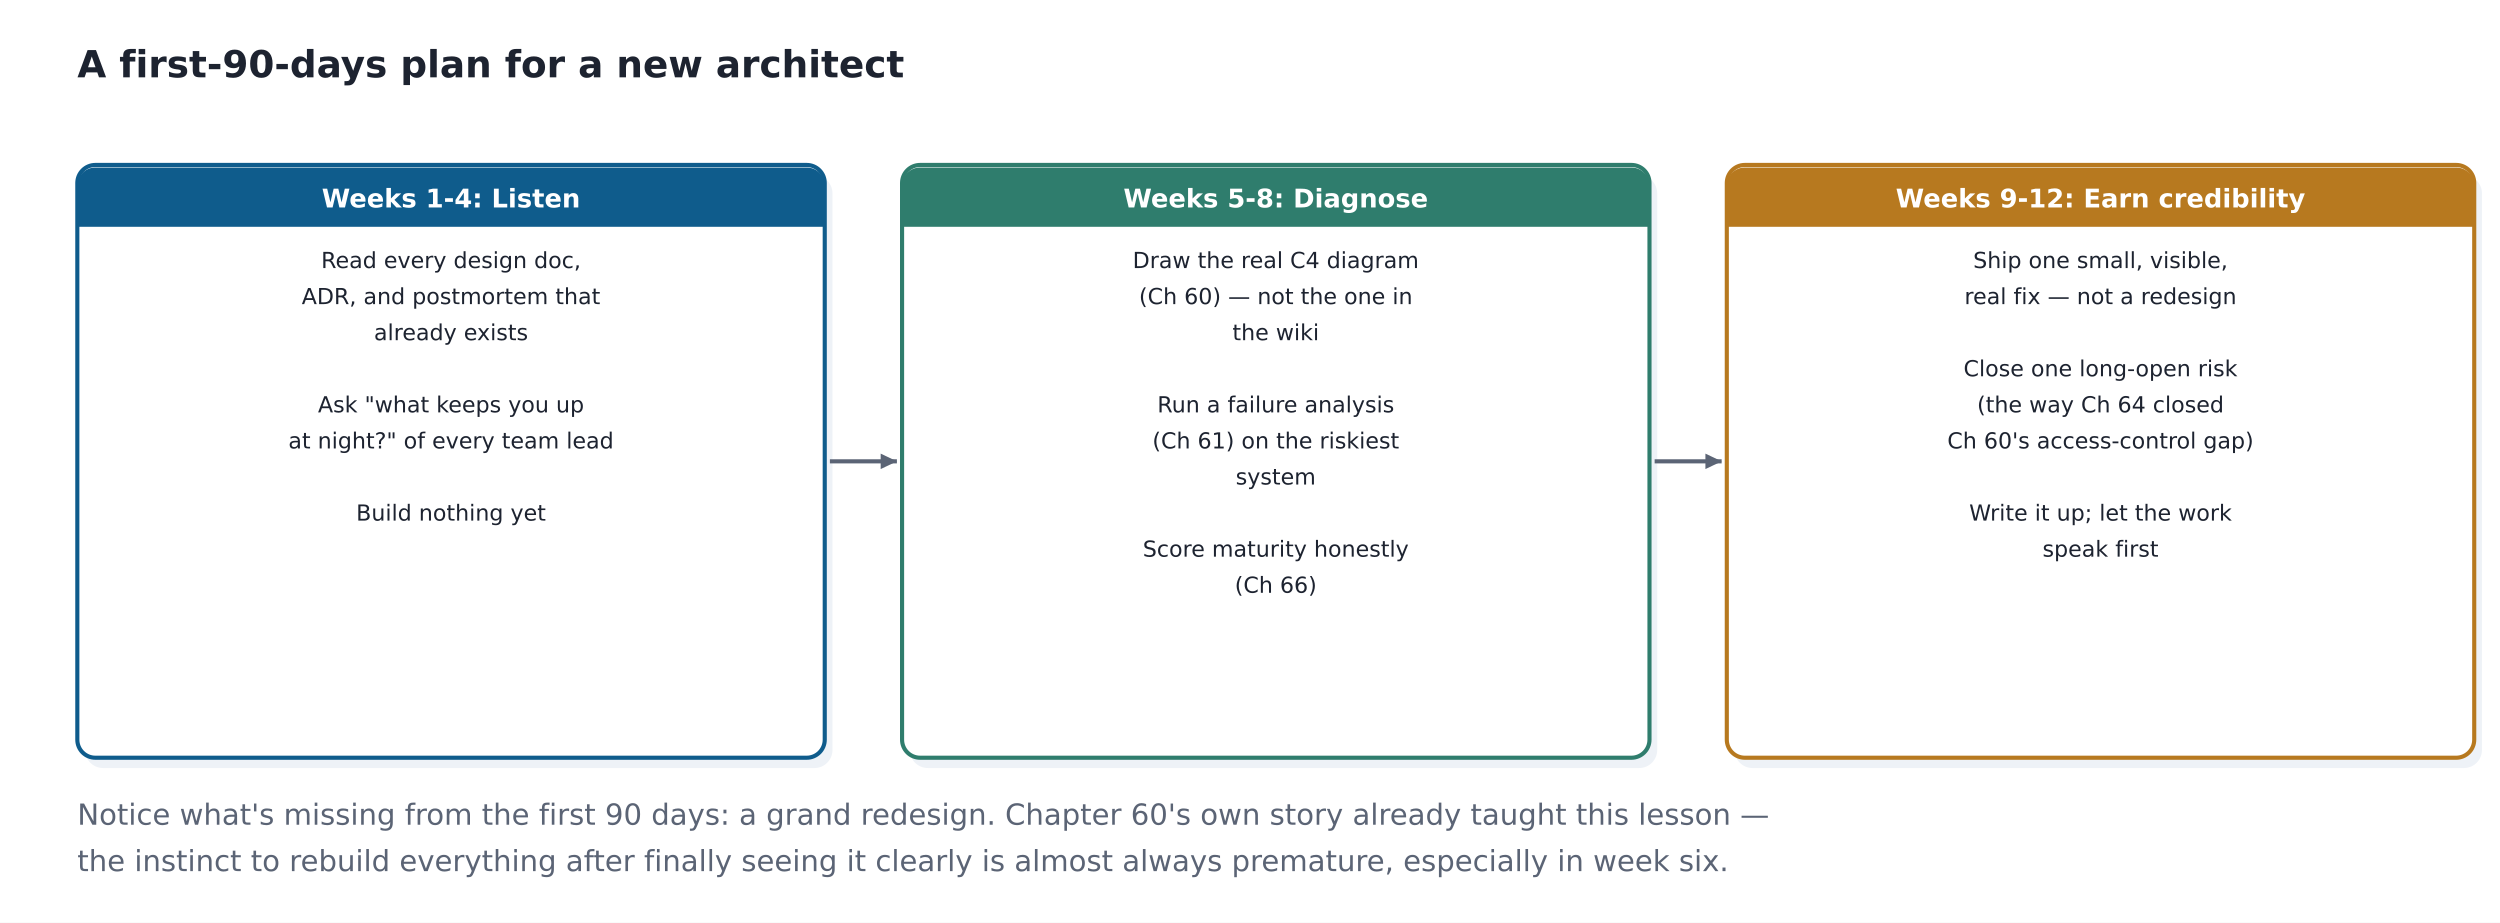
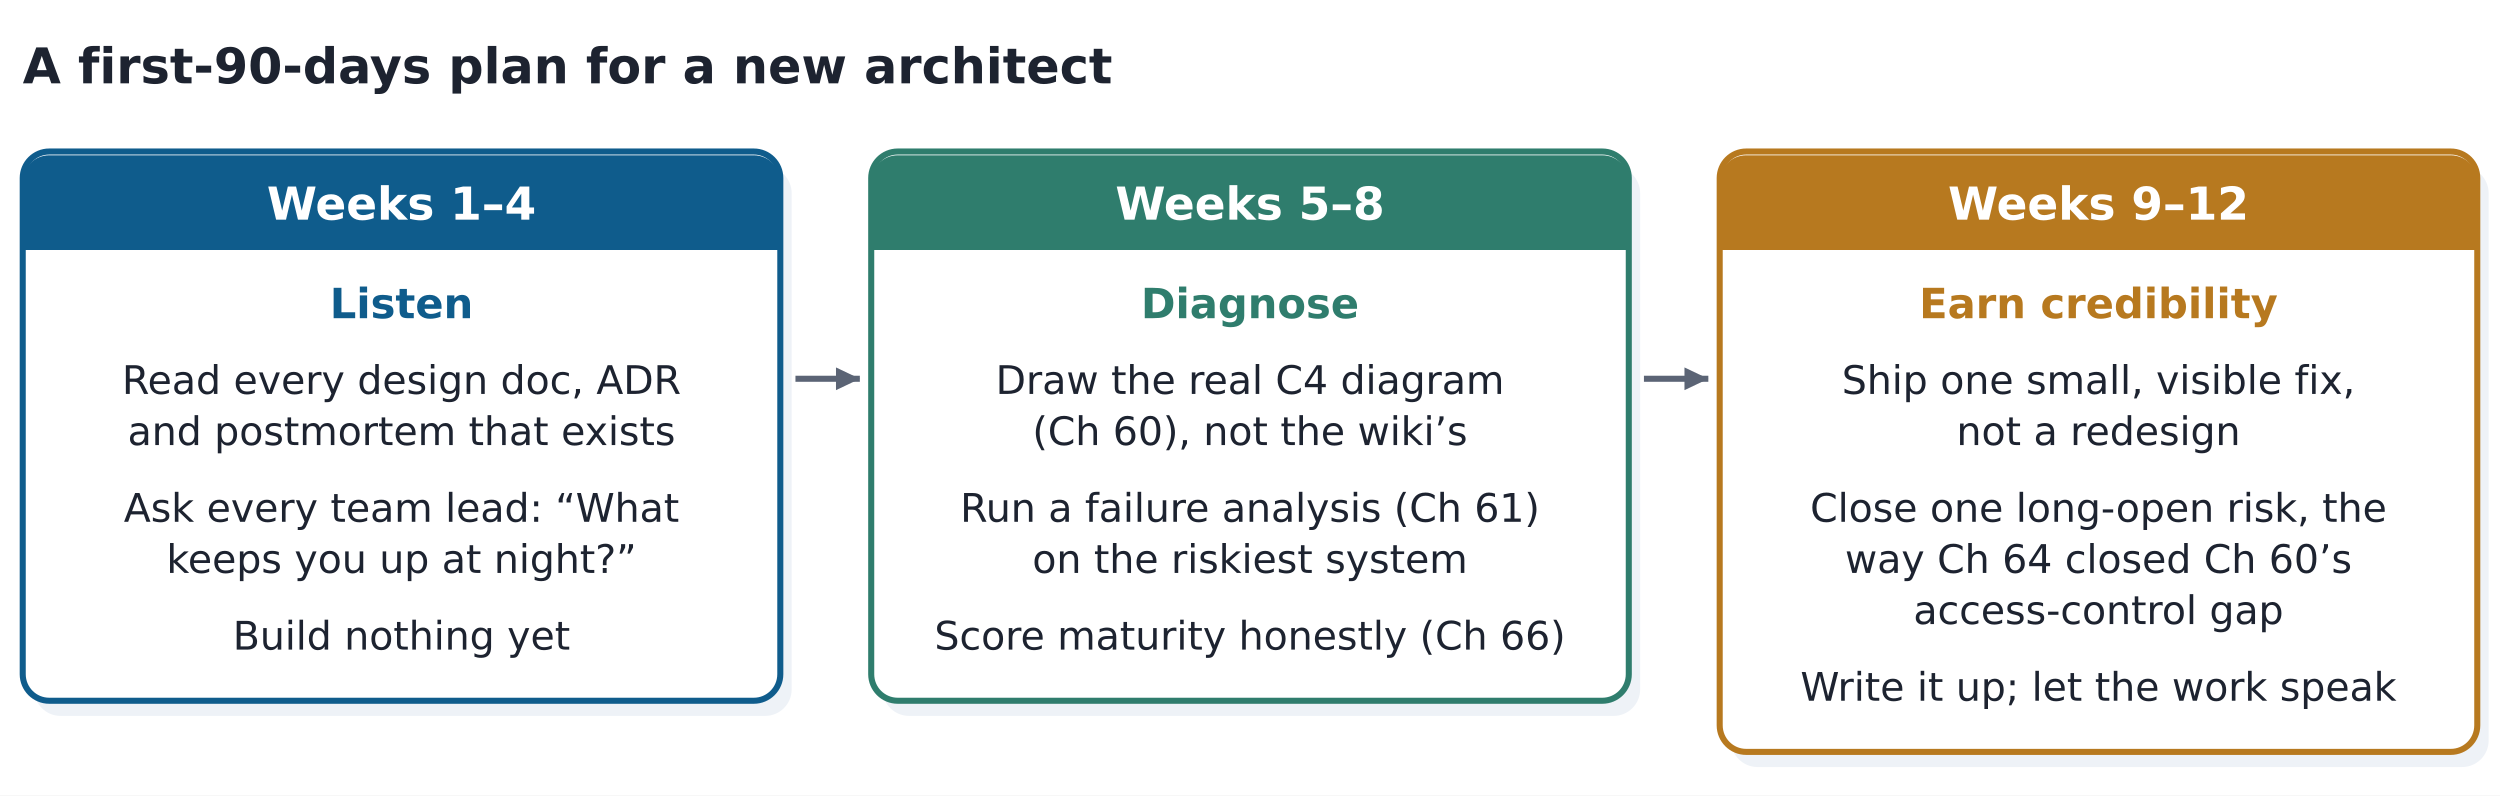
- <svg xmlns="http://www.w3.org/2000/svg" width="970" height="358" viewBox="0 0 970 358" font-family="DejaVu Sans, Arial, sans-serif">
-   <rect width="970" height="358" fill="#ffffff" />
-   <text x="30" y="30" font-size="14.5" fill="#1d2330" font-weight="bold" text-anchor="start" font-family="Poppins, DejaVu Sans, sans-serif">A first-90-days plan for a new architect</text>
-   <rect x="33" y="68" width="290" height="230" rx="7" fill="#eef2f7" stroke="none" stroke-width="1" />
-   <rect x="30" y="64" width="290" height="230" rx="7" fill="#fff" stroke="#0f5c8c" stroke-width="1.6" />
-   <path d="M30,72 a7,7 0 0 1 7,-7 H313 a7,7 0 0 1 7,7 V88 H30 Z" fill="#0f5c8c" />
-   <text x="175.0" y="80.5" font-size="10" fill="#fff" font-weight="bold" text-anchor="middle" font-family="Poppins, DejaVu Sans, sans-serif">Weeks 1-4: Listen</text>
-   <text x="175.0" y="104" font-size="8.6" fill="#1d2330" font-weight="normal" text-anchor="middle">Read every design doc,</text>
-   <text x="175.0" y="118" font-size="8.6" fill="#1d2330" font-weight="normal" text-anchor="middle">ADR, and postmortem that</text>
-   <text x="175.0" y="132" font-size="8.6" fill="#1d2330" font-weight="normal" text-anchor="middle">already exists</text>
-   <text x="175.0" y="146" font-size="8.6" fill="#1d2330" font-weight="normal" text-anchor="middle" />
-   <text x="175.0" y="160" font-size="8.6" fill="#1d2330" font-weight="normal" text-anchor="middle">Ask "what keeps you up</text>
-   <text x="175.0" y="174" font-size="8.6" fill="#1d2330" font-weight="normal" text-anchor="middle">at night?" of every team lead</text>
-   <text x="175.0" y="188" font-size="8.6" fill="#1d2330" font-weight="normal" text-anchor="middle" />
-   <text x="175.0" y="202" font-size="8.6" fill="#1d2330" font-weight="normal" text-anchor="middle">Build nothing yet</text>
-   <path d="M322,179 L348,179" fill="none" stroke="#5b6475" stroke-width="1.6" stroke-linejoin="round" />
-   <path d="M348,179 L341.7,182.0 L341.7,176.0 Z" fill="#5b6475" />
-   <rect x="353" y="68" width="290" height="230" rx="7" fill="#eef2f7" stroke="none" stroke-width="1" />
-   <rect x="350" y="64" width="290" height="230" rx="7" fill="#fff" stroke="#2f7d6d" stroke-width="1.6" />
-   <path d="M350,72 a7,7 0 0 1 7,-7 H633 a7,7 0 0 1 7,7 V88 H350 Z" fill="#2f7d6d" />
-   <text x="495.0" y="80.5" font-size="10" fill="#fff" font-weight="bold" text-anchor="middle" font-family="Poppins, DejaVu Sans, sans-serif">Weeks 5-8: Diagnose</text>
-   <text x="495.0" y="104" font-size="8.6" fill="#1d2330" font-weight="normal" text-anchor="middle">Draw the real C4 diagram</text>
-   <text x="495.0" y="118" font-size="8.6" fill="#1d2330" font-weight="normal" text-anchor="middle">(Ch 60) — not the one in</text>
-   <text x="495.0" y="132" font-size="8.6" fill="#1d2330" font-weight="normal" text-anchor="middle">the wiki</text>
-   <text x="495.0" y="146" font-size="8.6" fill="#1d2330" font-weight="normal" text-anchor="middle" />
-   <text x="495.0" y="160" font-size="8.6" fill="#1d2330" font-weight="normal" text-anchor="middle">Run a failure analysis</text>
-   <text x="495.0" y="174" font-size="8.6" fill="#1d2330" font-weight="normal" text-anchor="middle">(Ch 61) on the riskiest</text>
-   <text x="495.0" y="188" font-size="8.6" fill="#1d2330" font-weight="normal" text-anchor="middle">system</text>
-   <text x="495.0" y="202" font-size="8.6" fill="#1d2330" font-weight="normal" text-anchor="middle" />
-   <text x="495.0" y="216" font-size="8.6" fill="#1d2330" font-weight="normal" text-anchor="middle">Score maturity honestly</text>
-   <text x="495.0" y="230" font-size="8.6" fill="#1d2330" font-weight="normal" text-anchor="middle">(Ch 66)</text>
-   <path d="M642,179 L668,179" fill="none" stroke="#5b6475" stroke-width="1.6" stroke-linejoin="round" />
-   <path d="M668,179 L661.7,182.0 L661.7,176.0 Z" fill="#5b6475" />
-   <rect x="673" y="68" width="290" height="230" rx="7" fill="#eef2f7" stroke="none" stroke-width="1" />
-   <rect x="670" y="64" width="290" height="230" rx="7" fill="#fff" stroke="#b7791f" stroke-width="1.6" />
-   <path d="M670,72 a7,7 0 0 1 7,-7 H953 a7,7 0 0 1 7,7 V88 H670 Z" fill="#b7791f" />
-   <text x="815.0" y="80.5" font-size="10" fill="#fff" font-weight="bold" text-anchor="middle" font-family="Poppins, DejaVu Sans, sans-serif">Weeks 9-12: Earn credibility</text>
-   <text x="815.0" y="104" font-size="8.6" fill="#1d2330" font-weight="normal" text-anchor="middle">Ship one small, visible,</text>
-   <text x="815.0" y="118" font-size="8.6" fill="#1d2330" font-weight="normal" text-anchor="middle">real fix — not a redesign</text>
-   <text x="815.0" y="132" font-size="8.6" fill="#1d2330" font-weight="normal" text-anchor="middle" />
-   <text x="815.0" y="146" font-size="8.6" fill="#1d2330" font-weight="normal" text-anchor="middle">Close one long-open risk</text>
-   <text x="815.0" y="160" font-size="8.6" fill="#1d2330" font-weight="normal" text-anchor="middle">(the way Ch 64 closed</text>
-   <text x="815.0" y="174" font-size="8.6" fill="#1d2330" font-weight="normal" text-anchor="middle">Ch 60's access-control gap)</text>
-   <text x="815.0" y="188" font-size="8.6" fill="#1d2330" font-weight="normal" text-anchor="middle" />
-   <text x="815.0" y="202" font-size="8.6" fill="#1d2330" font-weight="normal" text-anchor="middle">Write it up; let the work</text>
-   <text x="815.0" y="216" font-size="8.6" fill="#1d2330" font-weight="normal" text-anchor="middle">speak first</text>
-   <text x="30" y="320" font-size="11.3" fill="#5b6475" font-weight="normal" text-anchor="start">Notice what's missing from the first 90 days: a grand redesign. Chapter 60's own story already taught this lesson —</text>
-   <text x="30" y="338" font-size="11.3" fill="#5b6475" font-weight="normal" text-anchor="start">the instinct to rebuild everything after finally seeing it clearly is almost always premature, especially in week six.</text>
+ <svg xmlns="http://www.w3.org/2000/svg" width="660" height="210" viewBox="0 0 660 210" font-family="DejaVu Sans, Arial, sans-serif">
+   <rect width="660" height="210" fill="#ffffff" />
+   <text x="6" y="22" font-size="13" fill="#1d2330" font-weight="bold" text-anchor="start" font-family="Poppins, DejaVu Sans, sans-serif">A first-90-days plan for a new architect</text>
+   <rect x="9" y="44" width="200" height="145.0" rx="7" fill="#eef2f7" stroke="none" stroke-width="1" />
+   <rect x="6" y="40" width="200" height="145.0" rx="7" fill="#fff" stroke="#0f5c8c" stroke-width="1.6" />
+   <path d="M6,48 a7,7 0 0 1 7,-7 H199 a7,7 0 0 1 7,7 V66 H6 Z" fill="#0f5c8c" />
+   <text x="106.0" y="58" font-size="12" fill="#fff" font-weight="bold" text-anchor="middle" font-family="Poppins, DejaVu Sans, sans-serif">Weeks 1–4</text>
+   <text x="106.0" y="84" font-size="11" fill="#0f5c8c" font-weight="bold" text-anchor="middle">Listen</text>
+   <text x="106.0" y="104" font-size="10.4" fill="#1d2330" font-weight="normal" text-anchor="middle">Read every design doc, ADR</text>
+   <text x="106.0" y="117.5" font-size="10.4" fill="#1d2330" font-weight="normal" text-anchor="middle">and postmortem that exists</text>
+   <text x="106.0" y="137.75" font-size="10.4" fill="#1d2330" font-weight="normal" text-anchor="middle">Ask every team lead: “What</text>
+   <text x="106.0" y="151.25" font-size="10.4" fill="#1d2330" font-weight="normal" text-anchor="middle">keeps you up at night?”</text>
+   <text x="106.0" y="171.5" font-size="10.4" fill="#1d2330" font-weight="normal" text-anchor="middle">Build nothing yet</text>
+   <rect x="233" y="44" width="200" height="145.0" rx="7" fill="#eef2f7" stroke="none" stroke-width="1" />
+   <rect x="230" y="40" width="200" height="145.0" rx="7" fill="#fff" stroke="#2f7d6d" stroke-width="1.6" />
+   <path d="M230,48 a7,7 0 0 1 7,-7 H423 a7,7 0 0 1 7,7 V66 H230 Z" fill="#2f7d6d" />
+   <text x="330.0" y="58" font-size="12" fill="#fff" font-weight="bold" text-anchor="middle" font-family="Poppins, DejaVu Sans, sans-serif">Weeks 5–8</text>
+   <text x="330.0" y="84" font-size="11" fill="#2f7d6d" font-weight="bold" text-anchor="middle">Diagnose</text>
+   <text x="330.0" y="104" font-size="10.4" fill="#1d2330" font-weight="normal" text-anchor="middle">Draw the real C4 diagram</text>
+   <text x="330.0" y="117.5" font-size="10.4" fill="#1d2330" font-weight="normal" text-anchor="middle">(Ch 60), not the wiki’s</text>
+   <text x="330.0" y="137.75" font-size="10.4" fill="#1d2330" font-weight="normal" text-anchor="middle">Run a failure analysis (Ch 61)</text>
+   <text x="330.0" y="151.25" font-size="10.4" fill="#1d2330" font-weight="normal" text-anchor="middle">on the riskiest system</text>
+   <text x="330.0" y="171.5" font-size="10.4" fill="#1d2330" font-weight="normal" text-anchor="middle">Score maturity honestly (Ch 66)</text>
+   <rect x="457" y="44" width="200" height="158.5" rx="7" fill="#eef2f7" stroke="none" stroke-width="1" />
+   <rect x="454" y="40" width="200" height="158.5" rx="7" fill="#fff" stroke="#b7791f" stroke-width="1.6" />
+   <path d="M454,48 a7,7 0 0 1 7,-7 H647 a7,7 0 0 1 7,7 V66 H454 Z" fill="#b7791f" />
+   <text x="554.0" y="58" font-size="12" fill="#fff" font-weight="bold" text-anchor="middle" font-family="Poppins, DejaVu Sans, sans-serif">Weeks 9–12</text>
+   <text x="554.0" y="84" font-size="11" fill="#b7791f" font-weight="bold" text-anchor="middle">Earn credibility</text>
+   <text x="554.0" y="104" font-size="10.4" fill="#1d2330" font-weight="normal" text-anchor="middle">Ship one small, visible fix,</text>
+   <text x="554.0" y="117.5" font-size="10.4" fill="#1d2330" font-weight="normal" text-anchor="middle">not a redesign</text>
+   <text x="554.0" y="137.75" font-size="10.4" fill="#1d2330" font-weight="normal" text-anchor="middle">Close one long-open risk, the</text>
+   <text x="554.0" y="151.25" font-size="10.4" fill="#1d2330" font-weight="normal" text-anchor="middle">way Ch 64 closed Ch 60’s</text>
+   <text x="554.0" y="164.75" font-size="10.4" fill="#1d2330" font-weight="normal" text-anchor="middle">access-control gap</text>
+   <text x="554.0" y="185.0" font-size="10.4" fill="#1d2330" font-weight="normal" text-anchor="middle">Write it up; let the work speak</text>
+   <path d="M210,100 L227,100" fill="none" stroke="#5b6475" stroke-width="1.6" stroke-linejoin="round" />
+   <path d="M227,100 L220.7,103.0 L220.7,97.0 Z" fill="#5b6475" />
+   <path d="M434,100 L451,100" fill="none" stroke="#5b6475" stroke-width="1.6" stroke-linejoin="round" />
+   <path d="M451,100 L444.7,103.0 L444.7,97.0 Z" fill="#5b6475" />
</svg>
